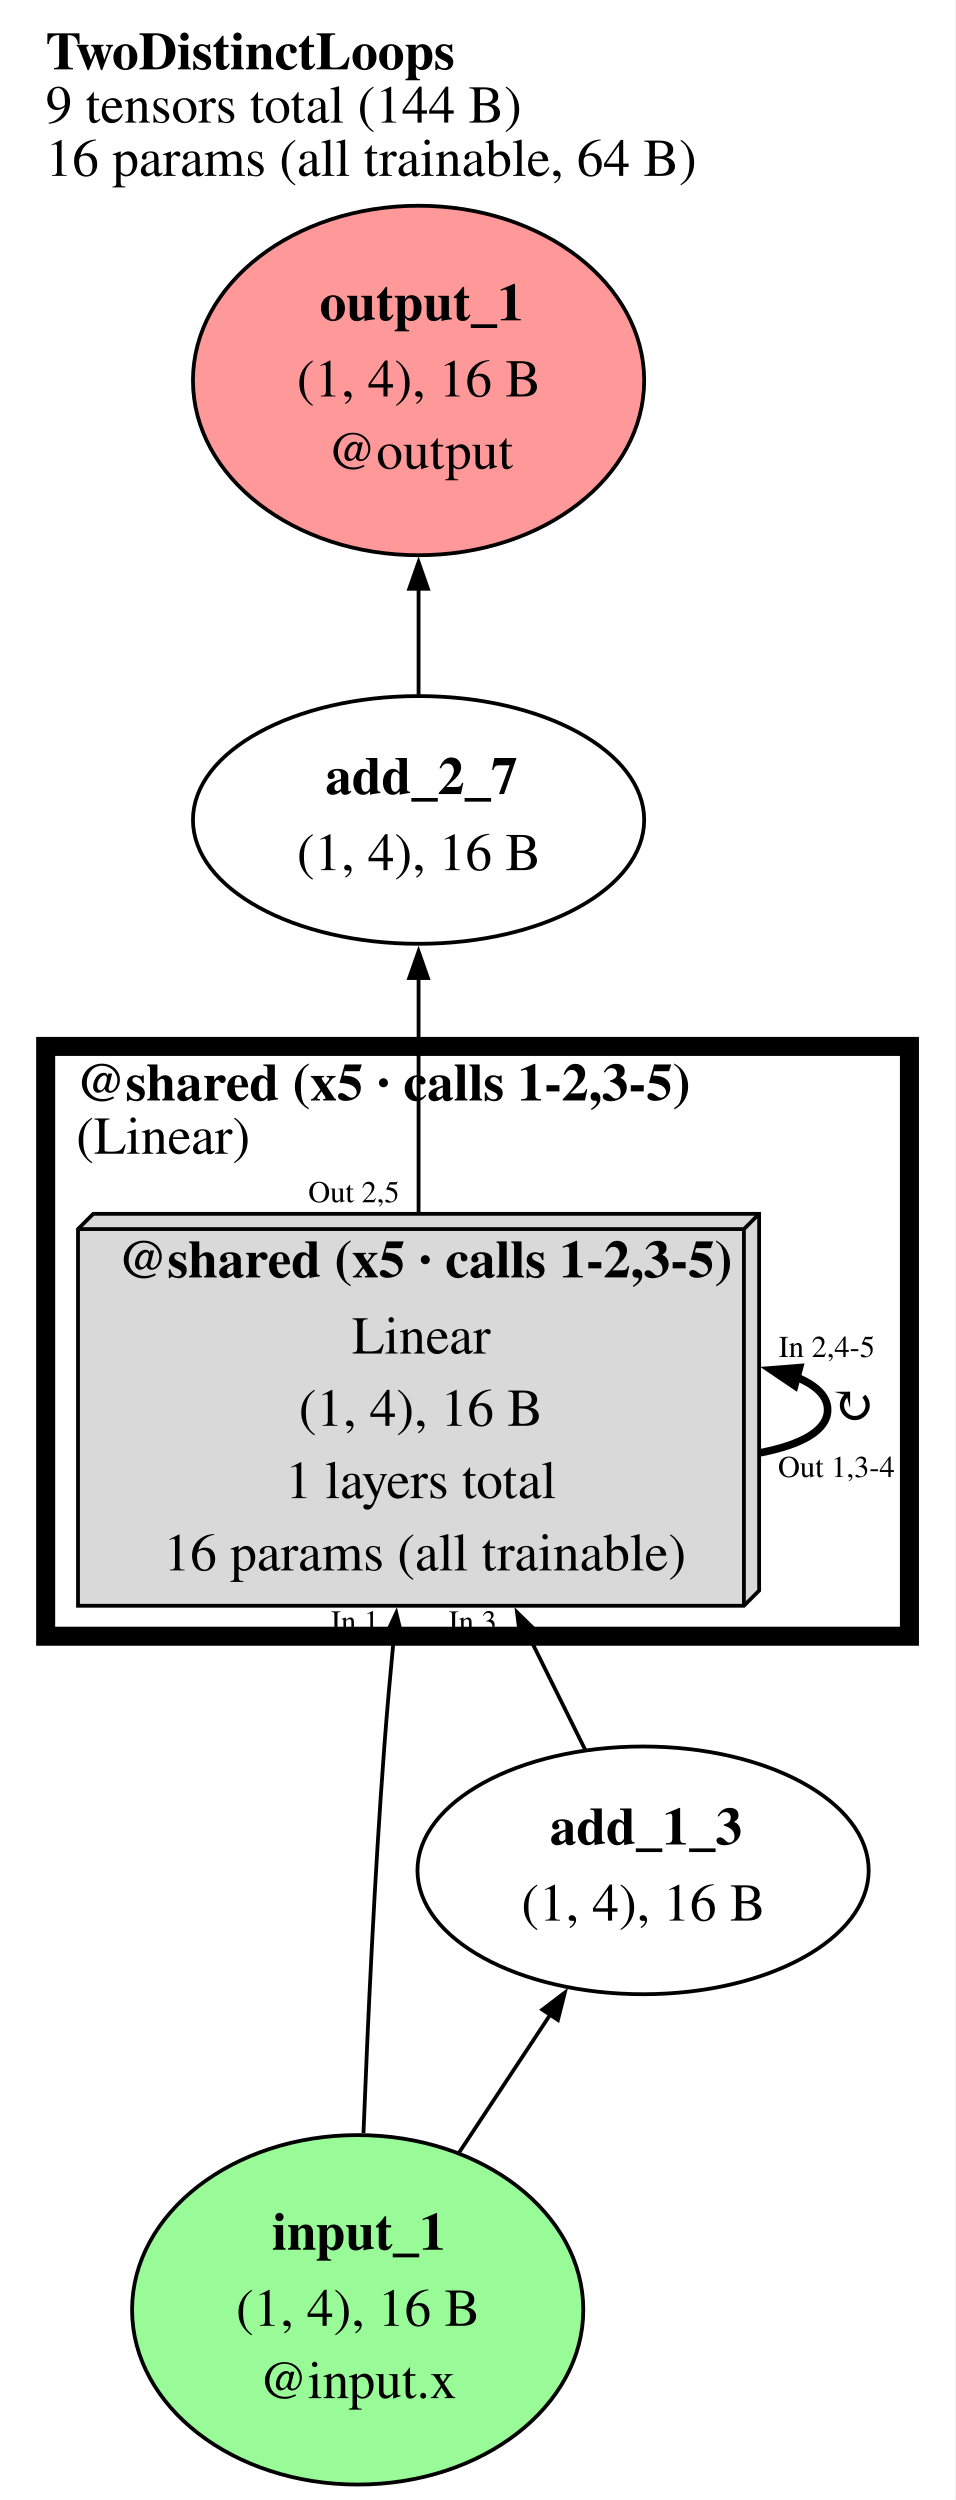
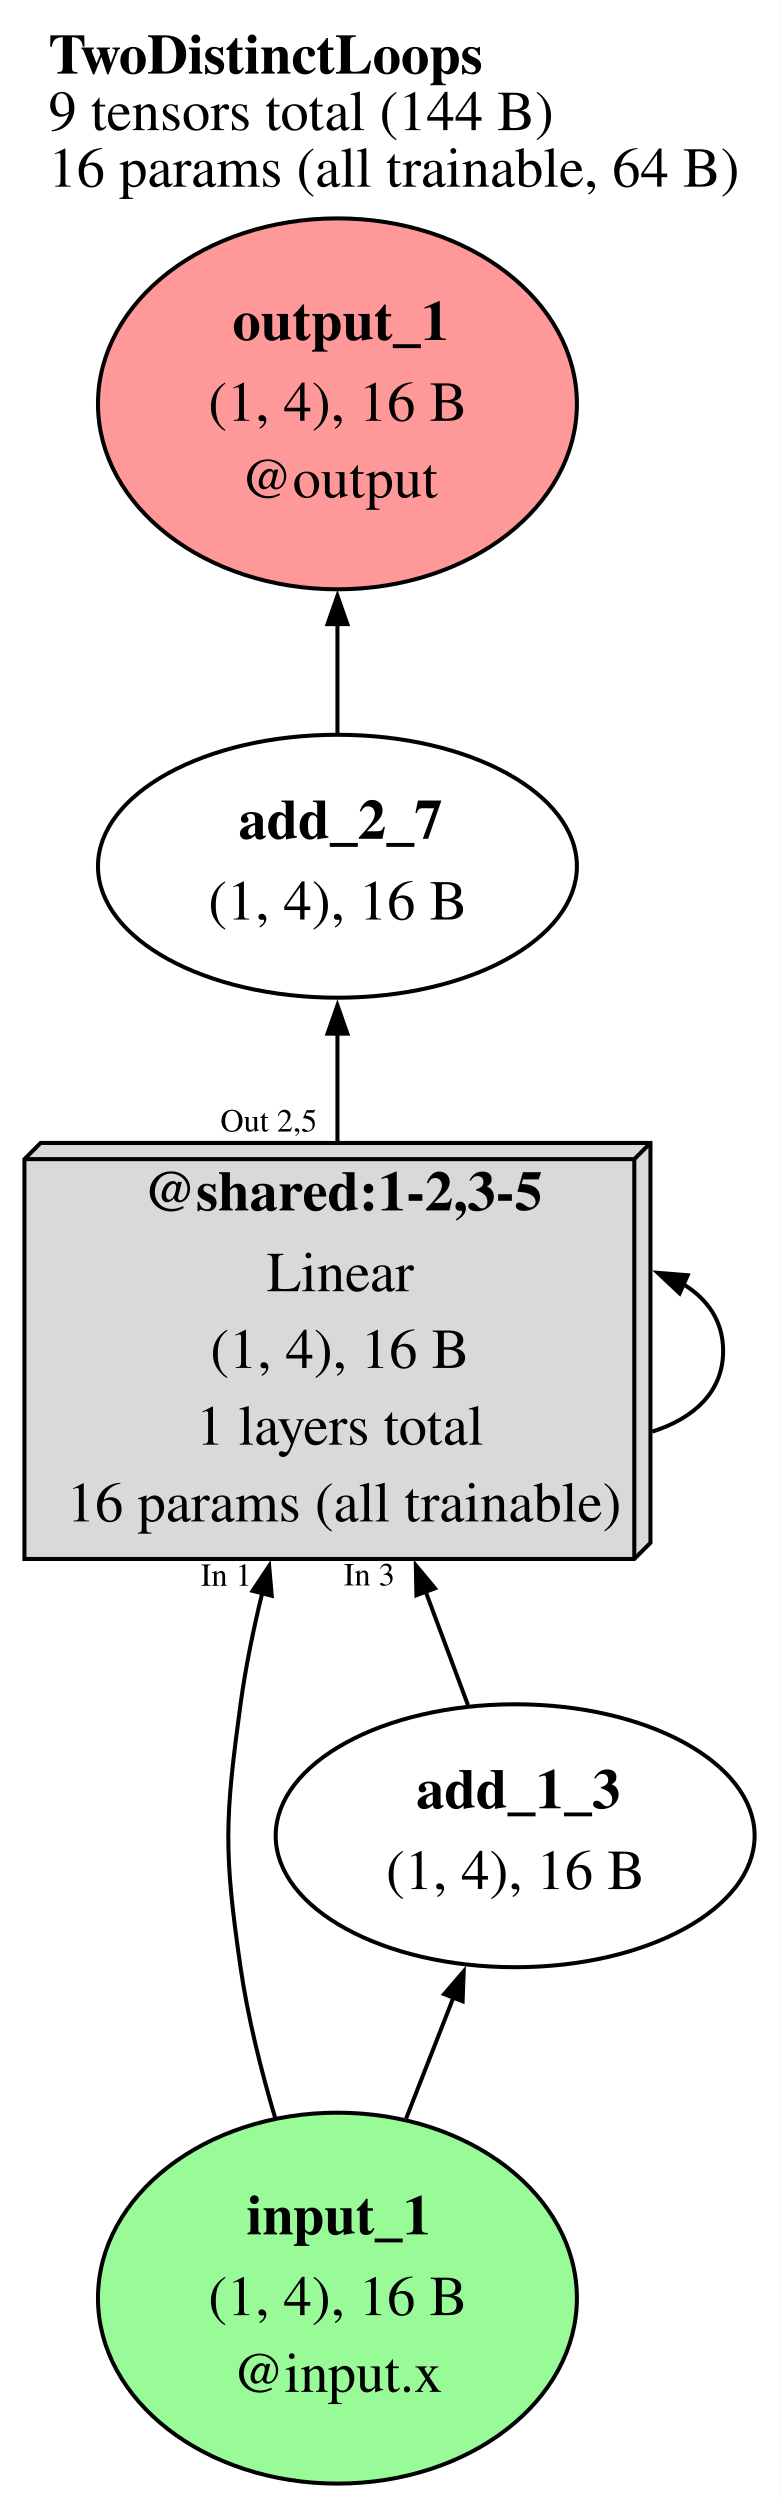
- <svg xmlns="http://www.w3.org/2000/svg" xmlns:xlink="http://www.w3.org/1999/xlink" width="251pt" height="657pt" viewBox="0.00 0.00 251.00 656.96">
-   <g id="graph0" class="graph" transform="scale(1 1) rotate(0) translate(4 652.96)">
-     <polygon fill="white" stroke="none" points="-4,4 -4,-652.96 247,-652.96 247,4 -4,4" />
-     <text text-anchor="start" x="8" y="-634.76" font-family="Times,serif" font-weight="bold" font-size="14.00">TwoDistinctLoops</text>
-     <text text-anchor="start" x="8" y="-620.76" font-family="Times,serif" font-size="14.00">9 tensors total (144 B)</text>
-     <text text-anchor="start" x="8" y="-606.76" font-family="Times,serif" font-size="14.00">16 params (all trainable, 64 B)</text>
-     <g id="clust2" class="cluster">
-       <polygon fill="white" stroke="black" stroke-width="5" points="8,-222.98 8,-377.98 235,-377.98 235,-222.98 8,-222.98" />
-       <text text-anchor="start" x="16" y="-363.78" font-family="Times,serif" font-weight="bold" font-size="14.00">@shared (x5 · calls 1-2,3-5)</text>
-       <text text-anchor="start" x="16" y="-349.78" font-family="Times,serif" font-size="14.00">(Linear)</text>
-     </g>
+ <svg xmlns="http://www.w3.org/2000/svg" width="193pt" height="619pt" viewBox="0.00 0.00 193.00 618.96">
+   <g id="graph0" class="graph" transform="scale(1 1) rotate(0) translate(4 614.96)">
+     <polygon fill="white" stroke="none" points="-4,4 -4,-614.96 189,-614.96 189,4 -4,4" />
+     <text text-anchor="start" x="8" y="-596.76" font-family="Times,serif" font-weight="bold" font-size="14.00">TwoDistinctLoops</text>
+     <text text-anchor="start" x="8" y="-582.76" font-family="Times,serif" font-size="14.00">9 tensors total (144 B)</text>
+     <text text-anchor="start" x="8" y="-568.76" font-family="Times,serif" font-size="14.00">16 params (all trainable, 64 B)</text>
    <g id="node1" class="node">
-       <ellipse fill="#98fb98" stroke="black" cx="90" cy="-45.96" rx="59.29" ry="45.92" />
-       <text text-anchor="start" x="67.5" y="-61.76" font-family="Times,serif" font-weight="bold" font-size="14.00">input_1</text>
-       <text text-anchor="start" x="58" y="-41.76" font-family="Times,serif" font-size="14.00">(1, 4), 16 B</text>
-       <text text-anchor="start" x="64" y="-22.76" font-family="Times,serif" font-size="14.00">@input.x</text>
+       <ellipse fill="#98fb98" stroke="black" cx="79.55" cy="-45.96" rx="59.29" ry="45.92" />
+       <text text-anchor="start" x="57.05" y="-61.76" font-family="Times,serif" font-weight="bold" font-size="14.00">input_1</text>
+       <text text-anchor="start" x="47.55" y="-41.76" font-family="Times,serif" font-size="14.00">(1, 4), 16 B</text>
+       <text text-anchor="start" x="53.55" y="-22.76" font-family="Times,serif" font-size="14.00">@input.x</text>
    </g>
    <g id="node2" class="node">
-       <g id="a_node2">
-         <a xlink:title="TorchLens rolling: module_calls=1-5; partition=1-2,3-5">
-           <polygon fill="#d9d9d9" stroke="black" points="195.5,-333.98 20.5,-333.98 16.5,-329.98 16.5,-230.98 191.5,-230.98 195.5,-234.98 195.5,-333.98" />
-           <polyline fill="none" stroke="black" points="191.5,-329.98 16.5,-329.98" />
-           <polyline fill="none" stroke="black" points="191.5,-329.98 191.5,-230.98" />
-           <polyline fill="none" stroke="black" points="191.5,-329.98 195.5,-333.98" />
-           <text text-anchor="start" x="27" y="-317.28" font-family="Times,serif" font-weight="bold" font-size="14.00">@shared (x5 · calls 1-2,3-5)</text>
-           <text text-anchor="start" x="88.5" y="-297.28" font-family="Times,serif" font-size="14.00">Linear</text>
-           <text text-anchor="start" x="74.5" y="-278.28" font-family="Times,serif" font-size="14.00">(1, 4), 16 B</text>
-           <text text-anchor="start" x="71" y="-259.28" font-family="Times,serif" font-size="14.00">1 layers total</text>
-           <text text-anchor="start" x="39" y="-240.28" font-family="Times,serif" font-size="14.00">16 params (all trainable)</text>
-         </a>
-       </g>
+       <polygon fill="#d9d9d9" stroke="black" points="157.05,-331.98 6.05,-331.98 2.05,-327.98 2.05,-228.98 153.05,-228.98 157.05,-232.98 157.05,-331.98" />
+       <polyline fill="none" stroke="black" points="153.05,-327.98 2.05,-327.98" />
+       <polyline fill="none" stroke="black" points="153.05,-327.98 153.05,-228.98" />
+       <polyline fill="none" stroke="black" points="153.05,-327.98 157.05,-331.98" />
+       <text text-anchor="start" x="31.55" y="-315.28" font-family="Times,serif" font-weight="bold" font-size="14.00">@shared:1-2,3-5</text>
+       <text text-anchor="start" x="62.05" y="-295.28" font-family="Times,serif" font-size="14.00">Linear</text>
+       <text text-anchor="start" x="48.05" y="-276.28" font-family="Times,serif" font-size="14.00">(1, 4), 16 B</text>
+       <text text-anchor="start" x="44.55" y="-257.28" font-family="Times,serif" font-size="14.00">1 layers total</text>
+       <text text-anchor="start" x="12.55" y="-238.28" font-family="Times,serif" font-size="14.00">16 params (all trainable)</text>
    </g>
    <g id="edge1" class="edge">
-       <path fill="none" stroke="black" d="M91.52,-92.37C92.65,-121.44 94.44,-159.96 97,-193.98 97.69,-203.16 98.56,-212.88 99.47,-222.37" />
-       <polygon fill="black" stroke="black" points="97.01,-222.39 100.14,-229.12 101.89,-221.91 97.01,-222.39" />
-       <text text-anchor="middle" x="89.29" y="-224.22" font-family="Times,serif" font-size="8.00">  In 1  </text>
+       <path fill="none" stroke="black" d="M64.13,-90.57C60.59,-102.52 57.34,-115.59 55.55,-127.92 51.4,-156.54 51.65,-164.33 55.55,-192.98 56.79,-202.05 58.72,-211.52 60.97,-220.73" />
+       <polygon fill="black" stroke="black" points="58.53,-221.09 62.64,-227.26 63.28,-219.87 58.53,-221.09" />
+       <text text-anchor="middle" x="52.01" y="-222.33" font-family="Times,serif" font-size="8.00">  In 1  </text>
    </g>
    <g id="node3" class="node">
-       <ellipse fill="white" stroke="black" cx="165" cy="-161.45" rx="59.29" ry="32.55" />
-       <text text-anchor="start" x="140.5" y="-168.25" font-family="Times,serif" font-weight="bold" font-size="14.00">add_1_3</text>
-       <text text-anchor="start" x="133" y="-148.25" font-family="Times,serif" font-size="14.00">(1, 4), 16 B</text>
+       <ellipse fill="white" stroke="black" cx="123.55" cy="-160.45" rx="59.29" ry="32.55" />
+       <text text-anchor="start" x="99.05" y="-167.25" font-family="Times,serif" font-weight="bold" font-size="14.00">add_1_3</text>
+       <text text-anchor="start" x="91.55" y="-147.25" font-family="Times,serif" font-size="14.00">(1, 4), 16 B</text>
    </g>
    <g id="edge2" class="edge">
-       <path fill="none" stroke="black" d="M116.65,-87.29C124.46,-99.11 132.96,-111.97 140.62,-123.56" />
-       <polygon fill="black" stroke="black" points="138.53,-124.84 144.44,-129.33 142.62,-122.14 138.53,-124.84" />
+       <path fill="none" stroke="black" d="M96.56,-90.45C100.42,-100.31 104.49,-110.71 108.26,-120.37" />
+       <polygon fill="black" stroke="black" points="105.98,-121.24 110.81,-126.87 110.54,-119.46 105.98,-121.24" />
+     </g>
+     <g id="edge3" class="edge">
+       <path fill="none" stroke="black" d="M157.49,-260.51C168.03,-263.86 175.05,-270.51 175.05,-280.48 175.05,-287.79 171.27,-293.33 165.08,-297.08" />
+       <polygon fill="black" stroke="black" points="164.28,-294.75 158.87,-299.83 166.27,-299.23 164.28,-294.75" />
+     </g>
+     <g id="node4" class="node">
+       <ellipse fill="white" stroke="black" cx="79.55" cy="-400.5" rx="59.29" ry="32.55" />
+       <text text-anchor="start" x="55.05" y="-407.3" font-family="Times,serif" font-weight="bold" font-size="14.00">add_2_7</text>
+       <text text-anchor="start" x="47.55" y="-387.3" font-family="Times,serif" font-size="14.00">(1, 4), 16 B</text>
+     </g>
+     <g id="edge4" class="edge">
+       <path fill="none" stroke="black" d="M79.55,-332.22C79.55,-341.21 79.55,-350.47 79.55,-359.13" />
+       <polygon fill="black" stroke="black" points="77.1,-359.05 79.55,-366.05 82,-359.05 77.1,-359.05" />
+       <text text-anchor="middle" x="62.55" y="-334.82" font-family="Times,serif" font-size="8.00">  Out 2,5  </text>
+     </g>
+     <g id="edge5" class="edge">
+       <path fill="none" stroke="black" d="M111.88,-192.77C108.62,-201.5 104.98,-211.28 101.34,-221.03" />
+       <polygon fill="black" stroke="black" points="99.11,-220 98.96,-227.41 103.7,-221.71 99.11,-220" />
+       <text text-anchor="middle" x="87.43" y="-222.43" font-family="Times,serif" font-size="8.00">  In 3  </text>
+     </g>
+     <g id="node5" class="node">
+       <ellipse fill="#ff9999" stroke="black" cx="79.55" cy="-514.99" rx="59.29" ry="45.92" />
+       <text text-anchor="start" x="53.55" y="-530.79" font-family="Times,serif" font-weight="bold" font-size="14.00">output_1</text>
+       <text text-anchor="start" x="47.55" y="-510.79" font-family="Times,serif" font-size="14.00">(1, 4), 16 B</text>
+       <text text-anchor="start" x="55.55" y="-491.79" font-family="Times,serif" font-size="14.00">@output</text>
    </g>
    <g id="edge6" class="edge">
-       <g id="a_edge6">
-         <a xlink:title="TorchLens recurrence: endpoint=linear_1_1-&gt;linear_1_1@shared; pass_pairs=1-&gt;2,3-&gt;4,4-&gt;5; count=3; chains=1-&gt;2,3-&gt;4-&gt;5">
-           <path fill="none" stroke="black" stroke-width="2" d="M195.78,-271.2C206.5,-273.25 213.5,-277.01 213.5,-282.48 213.5,-286.41 209.88,-289.46 203.87,-291.62" />
-           <polygon fill="black" stroke="black" stroke-width="2" points="204.85,-288.83 198.71,-292.98 206.1,-293.57 204.85,-288.83" />
-         </a>
-       </g>
-       <text text-anchor="middle" x="220" y="-278.78" font-family="Times,serif" font-size="14.00">↻</text>
-       <text text-anchor="middle" x="213.28" y="-296.36" font-family="Times,serif" font-size="8.00">  In 2,4-5  </text>
-       <text text-anchor="middle" x="215.78" y="-264.8" font-family="Times,serif" font-size="8.00">  Out 1,3-4  </text>
-     </g>
-     <g id="node4" class="node">
-       <ellipse fill="white" stroke="black" cx="106" cy="-437.5" rx="59.29" ry="32.55" />
-       <text text-anchor="start" x="81.5" y="-444.3" font-family="Times,serif" font-weight="bold" font-size="14.00">add_2_7</text>
-       <text text-anchor="start" x="74" y="-424.3" font-family="Times,serif" font-size="14.00">(1, 4), 16 B</text>
-     </g>
-     <g id="edge3" class="edge">
-       <path fill="none" stroke="black" d="M106,-334.43C106,-354.49 106,-377.19 106,-396.09" />
-       <polygon fill="black" stroke="black" points="103.55,-395.96 106,-402.96 108.45,-395.96 103.55,-395.96" />
-       <text text-anchor="middle" x="89" y="-337.03" font-family="Times,serif" font-size="8.00">  Out 2,5  </text>
-     </g>
-     <g id="edge4" class="edge">
-       <path fill="none" stroke="black" d="M149.81,-193.1C145.25,-202.3 140.08,-212.72 134.94,-223.09" />
-       <polygon fill="black" stroke="black" points="132.8,-221.9 131.88,-229.26 137.19,-224.07 132.8,-221.9" />
-       <text text-anchor="middle" x="120.21" y="-224.21" font-family="Times,serif" font-size="8.00">  In 3  </text>
-     </g>
-     <g id="node5" class="node">
-       <ellipse fill="#ff9999" stroke="black" cx="106" cy="-552.99" rx="59.29" ry="45.92" />
-       <text text-anchor="start" x="80" y="-568.79" font-family="Times,serif" font-weight="bold" font-size="14.00">output_1</text>
-       <text text-anchor="start" x="74" y="-548.79" font-family="Times,serif" font-size="14.00">(1, 4), 16 B</text>
-       <text text-anchor="start" x="82" y="-529.79" font-family="Times,serif" font-size="14.00">@output</text>
-     </g>
-     <g id="edge5" class="edge">
-       <path fill="none" stroke="black" d="M106,-470.42C106,-479.14 106,-488.84 106,-498.41" />
-       <polygon fill="black" stroke="black" points="103.55,-498.26 106,-505.26 108.45,-498.26 103.55,-498.26" />
+       <path fill="none" stroke="black" d="M79.55,-433.44C79.55,-441.89 79.55,-451.25 79.55,-460.52" />
+       <polygon fill="black" stroke="black" points="77.1,-460.45 79.55,-467.45 82,-460.45 77.1,-460.45" />
    </g>
  </g>
</svg>
